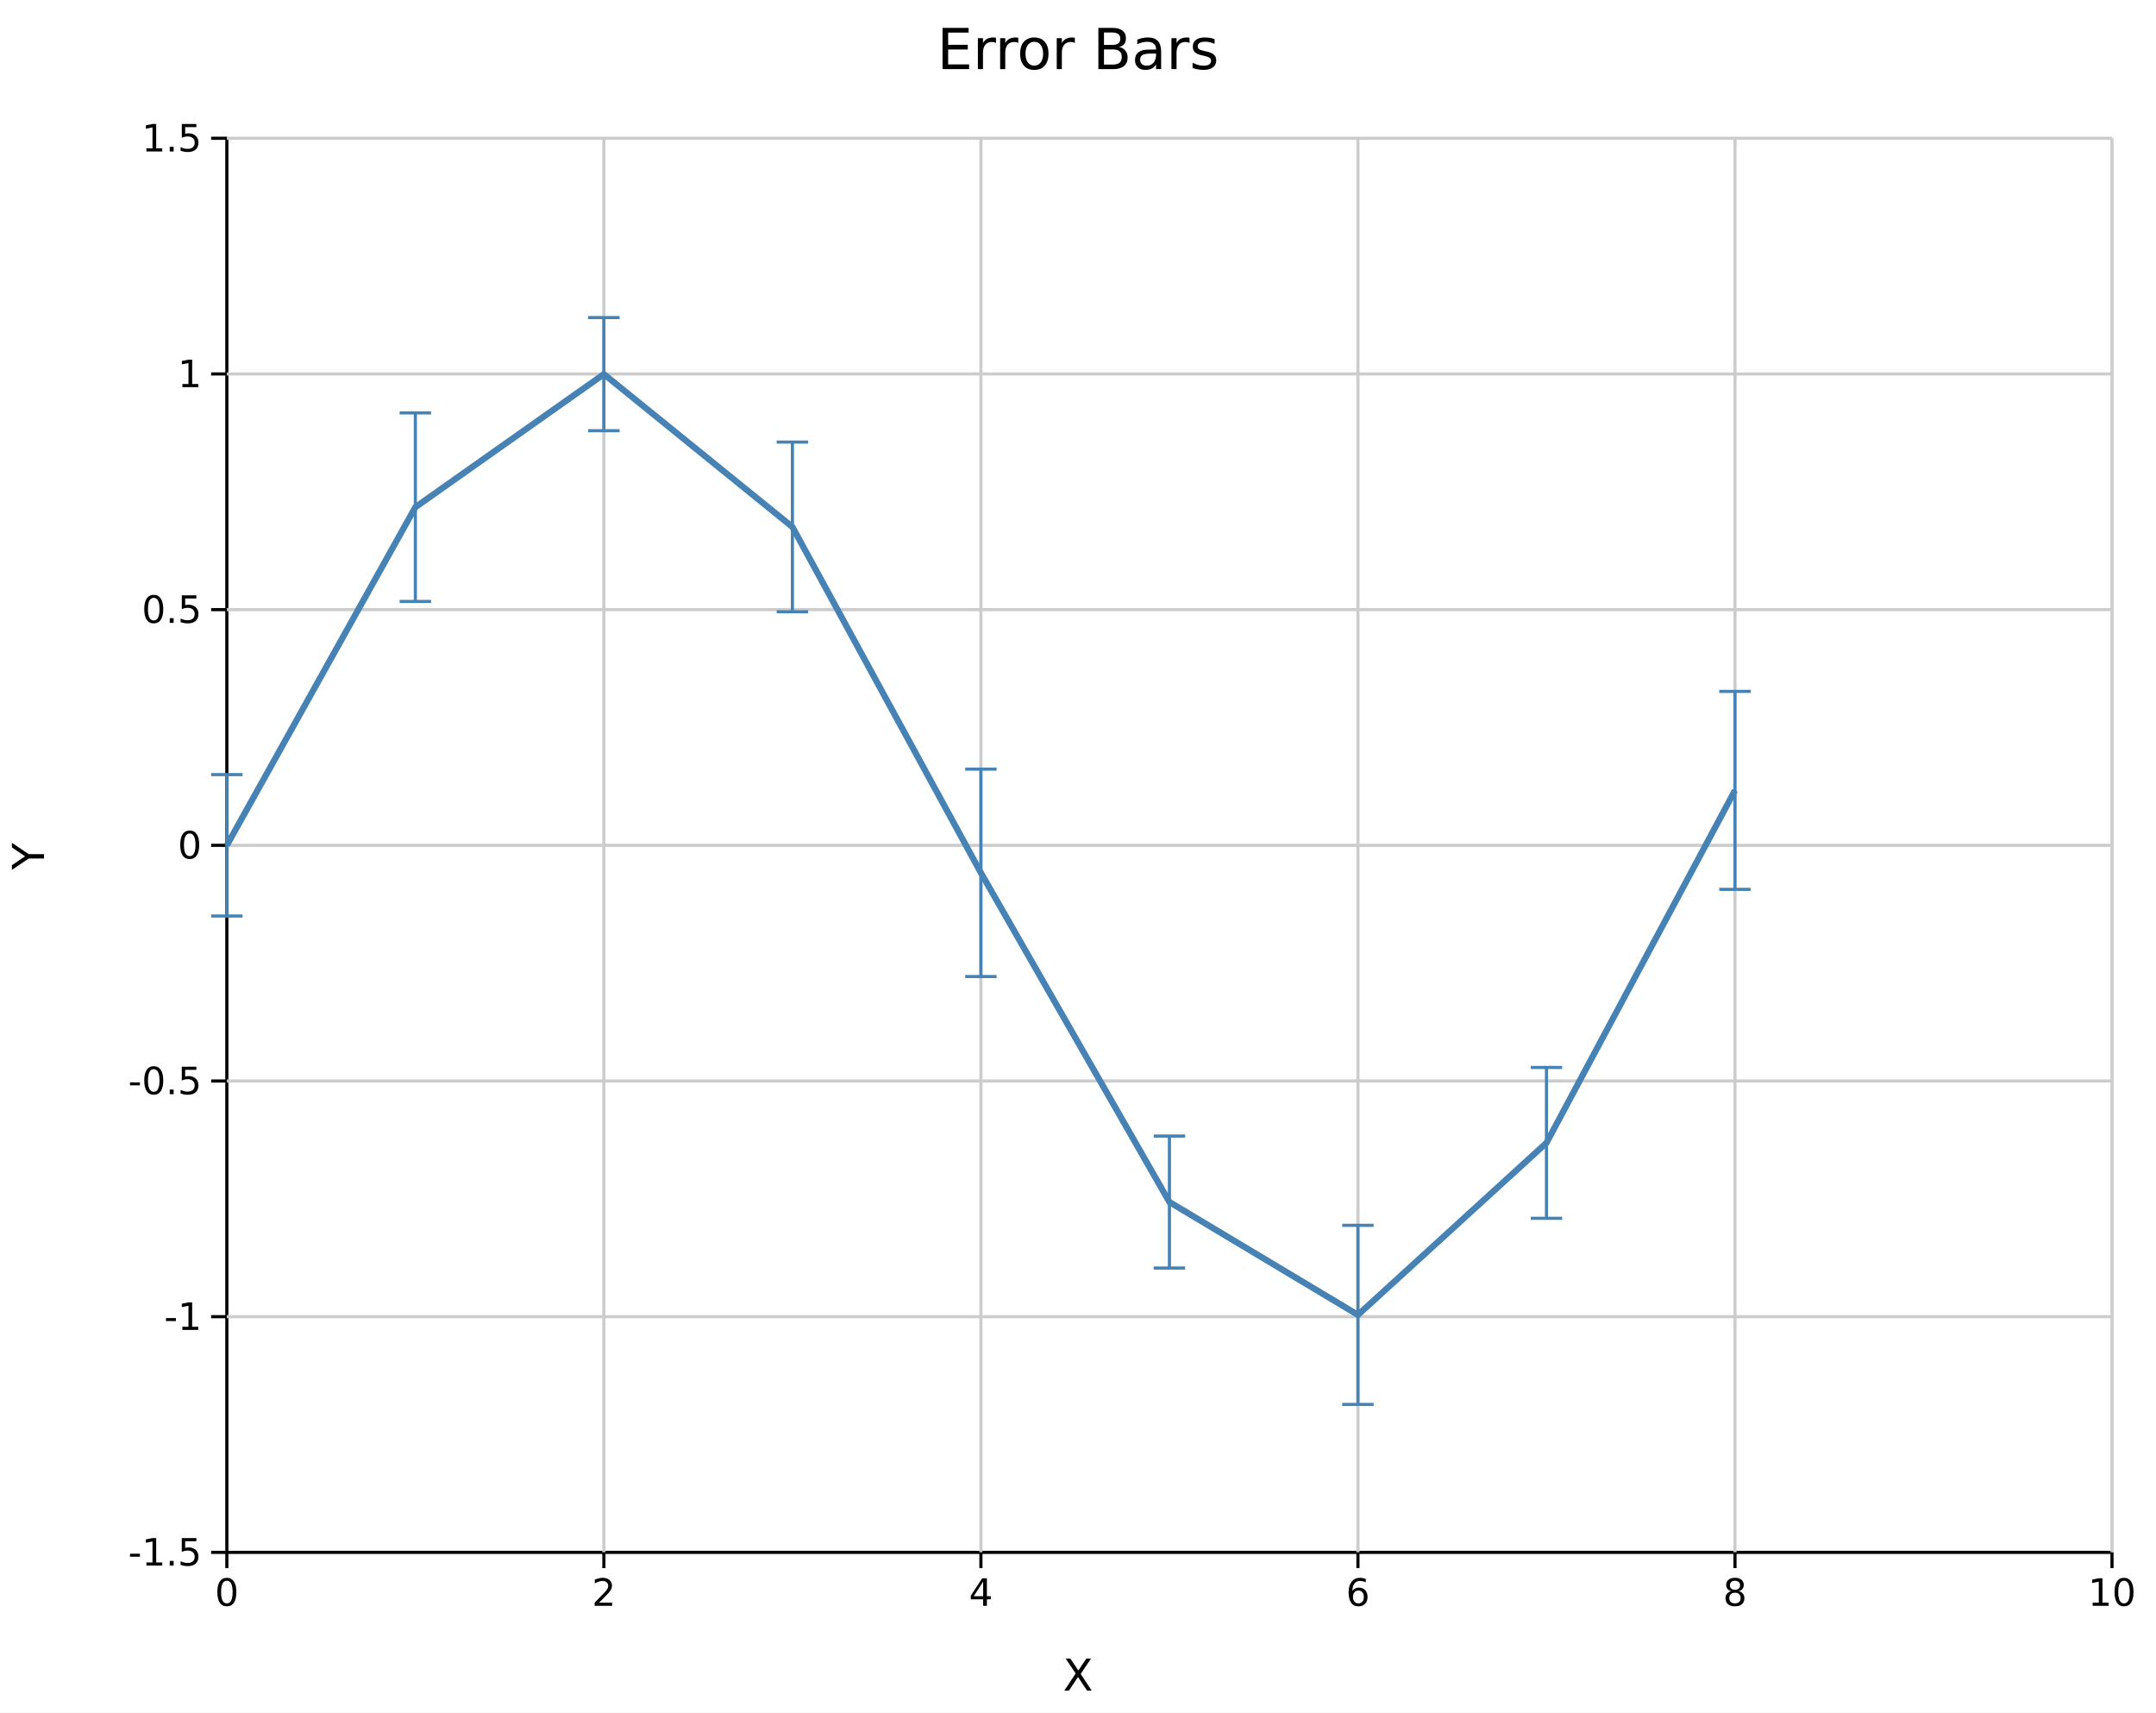
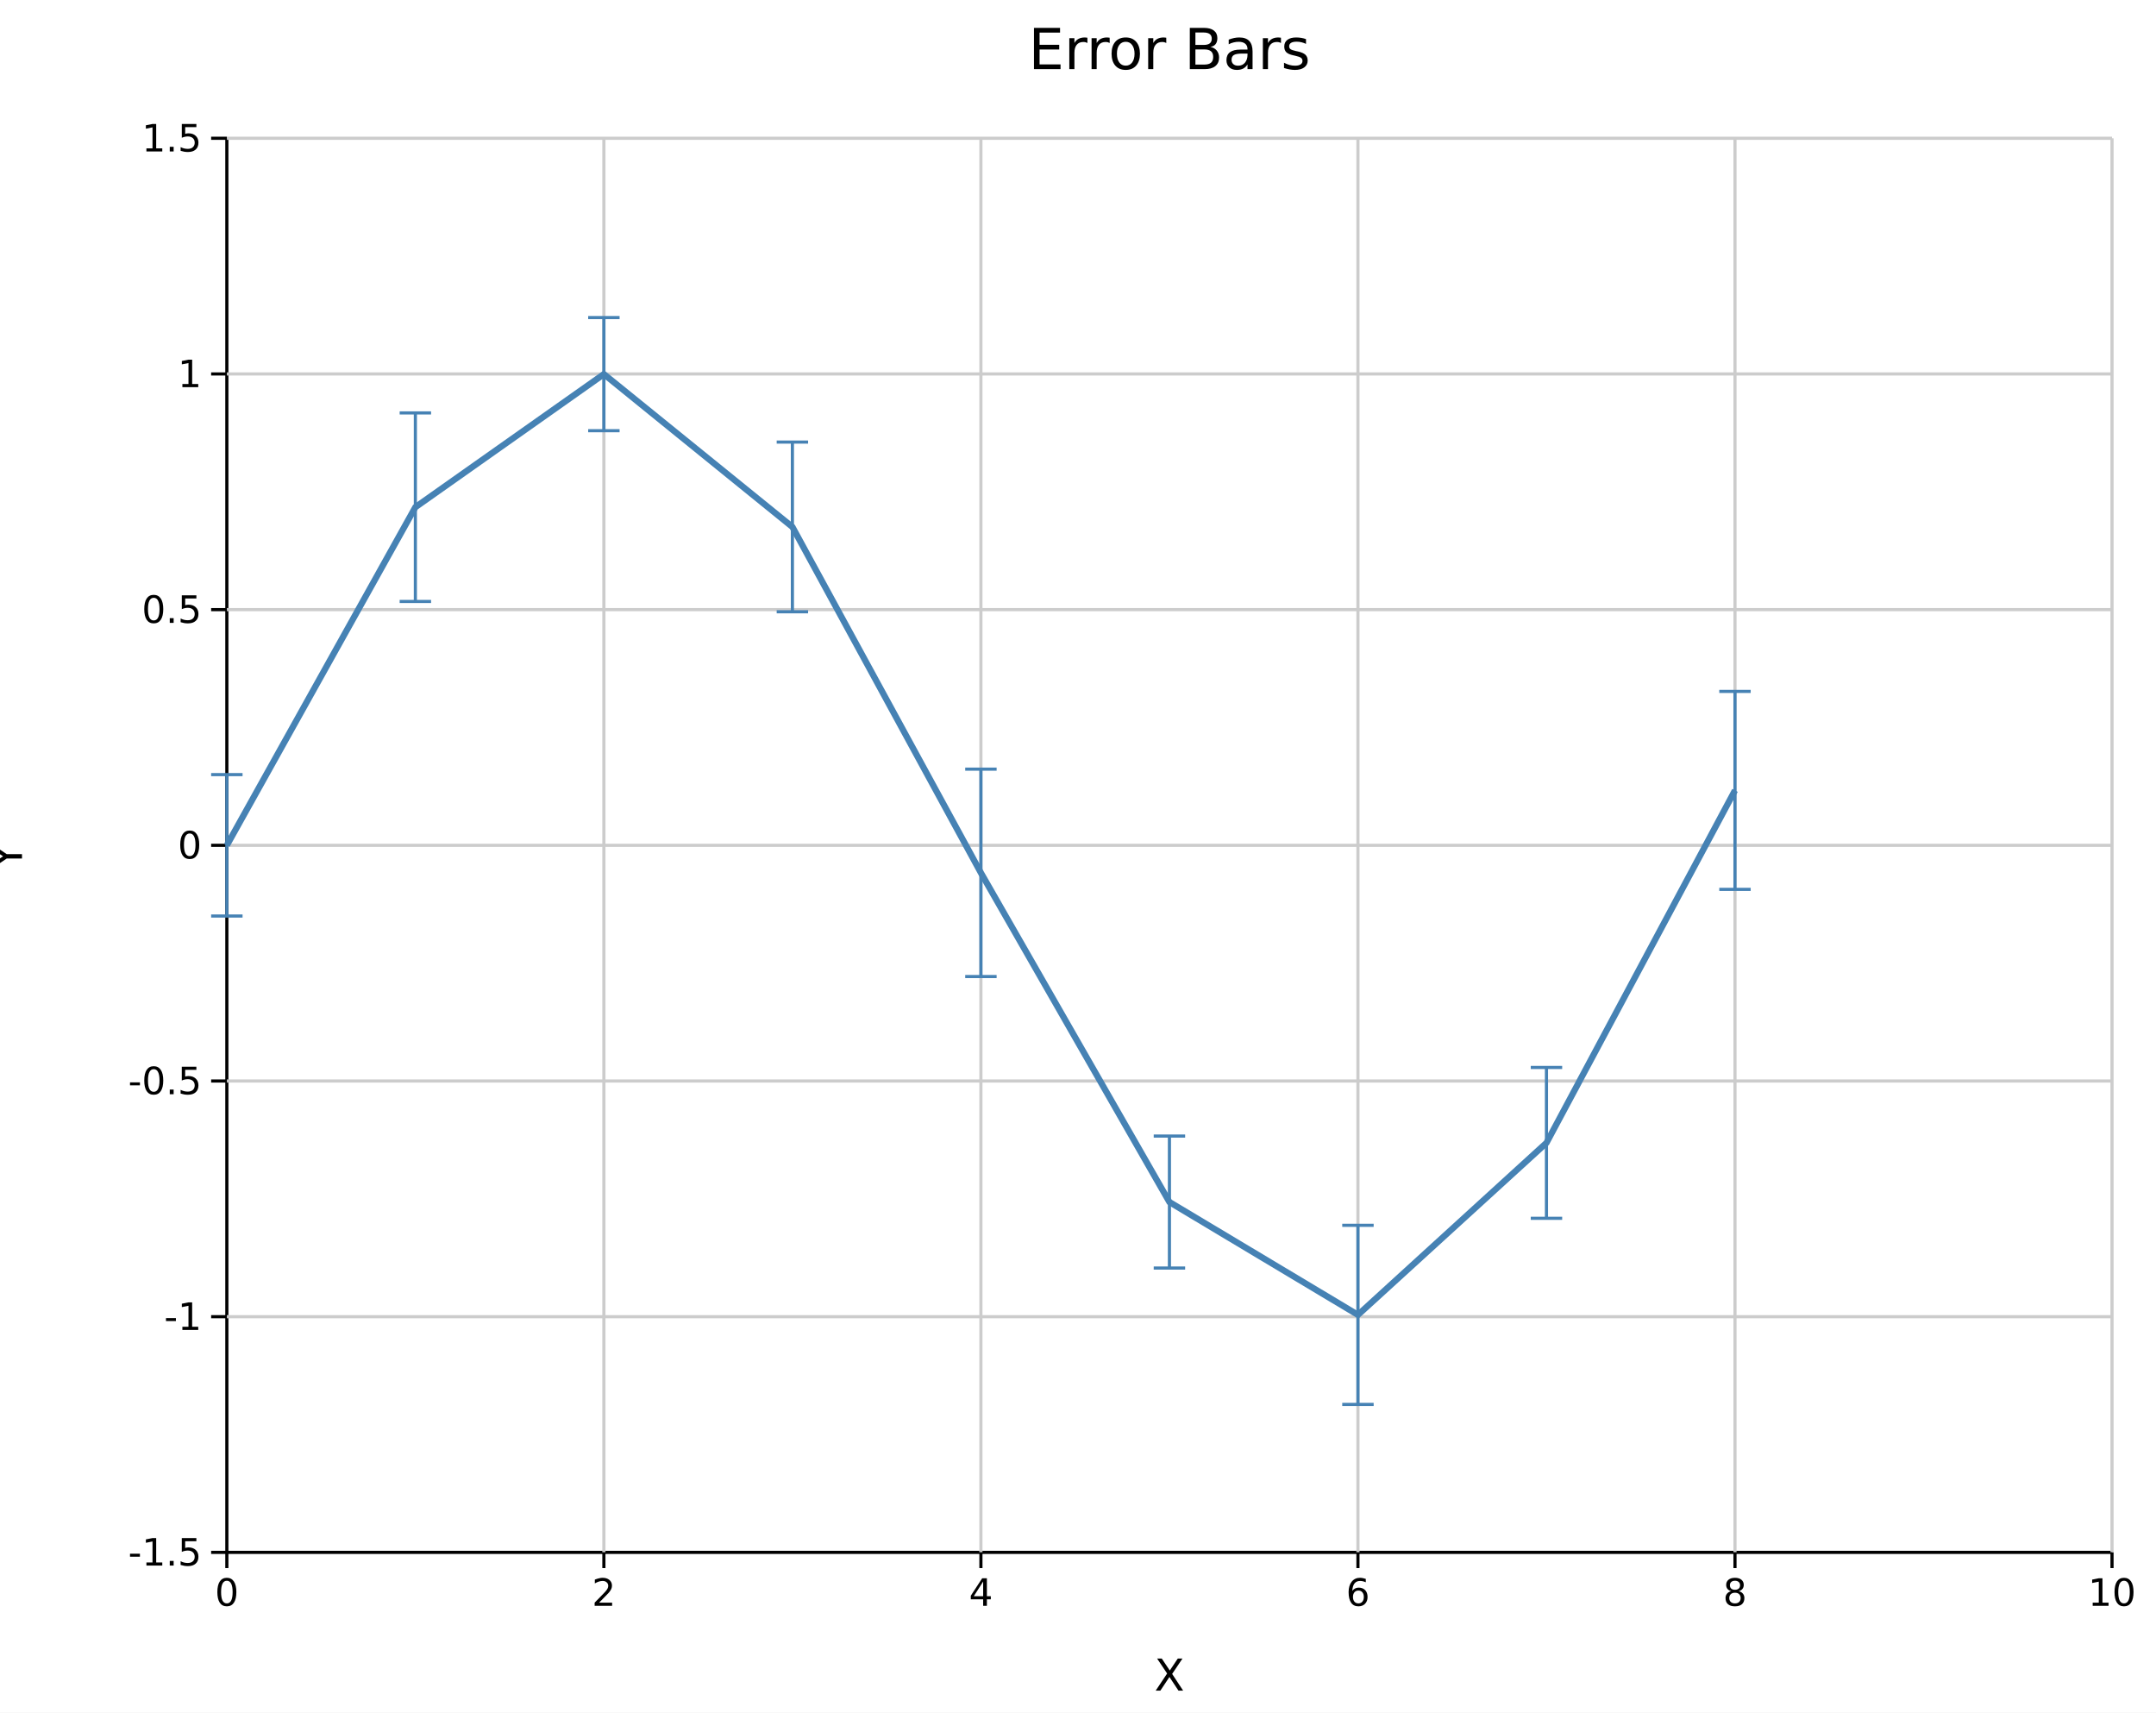
<svg xmlns="http://www.w3.org/2000/svg" width="686.2" height="545" font-family="DejaVu Sans, Liberation Sans, Arial, sans-serif" fill="black">
  <rect width="100%" height="100%" fill="white" />
-   <line x1="72.2" y1="494" x2="672.2" y2="494" stroke="black" stroke-width="1" />
-   <line x1="72.2" y1="44" x2="72.2" y2="494" stroke="black" stroke-width="1" />
-   <line x1="192.2" y1="44" x2="192.2" y2="494" stroke="#ccc" stroke-width="1" />
-   <line x1="312.2" y1="44" x2="312.2" y2="494" stroke="#ccc" stroke-width="1" />
-   <line x1="432.2" y1="44" x2="432.2" y2="494" stroke="#ccc" stroke-width="1" />
-   <line x1="552.2" y1="44" x2="552.2" y2="494" stroke="#ccc" stroke-width="1" />
-   <line x1="672.2" y1="44" x2="672.2" y2="494" stroke="#ccc" stroke-width="1" />
-   <line x1="72.2" y1="419" x2="672.2" y2="419" stroke="#ccc" stroke-width="1" />
-   <line x1="72.2" y1="344" x2="672.2" y2="344" stroke="#ccc" stroke-width="1" />
-   <line x1="72.2" y1="269" x2="672.2" y2="269" stroke="#ccc" stroke-width="1" />
-   <line x1="72.2" y1="194" x2="672.2" y2="194" stroke="#ccc" stroke-width="1" />
-   <line x1="72.2" y1="119" x2="672.2" y2="119" stroke="#ccc" stroke-width="1" />
-   <line x1="72.2" y1="44" x2="672.2" y2="44" stroke="#ccc" stroke-width="1" />
-   <line x1="72.2" y1="494" x2="72.2" y2="499" stroke="black" stroke-width="1" />
+   <line x1="72.2" y1="494" x2="672.2" y2="494" stroke="#000000" stroke-width="1" />
+   <line x1="72.2" y1="44" x2="72.2" y2="494" stroke="#000000" stroke-width="1" />
+   <line x1="192.2" y1="44" x2="192.2" y2="494" stroke="#cccccc" stroke-width="1" />
+   <line x1="312.2" y1="44" x2="312.2" y2="494" stroke="#cccccc" stroke-width="1" />
+   <line x1="432.2" y1="44" x2="432.2" y2="494" stroke="#cccccc" stroke-width="1" />
+   <line x1="552.2" y1="44" x2="552.2" y2="494" stroke="#cccccc" stroke-width="1" />
+   <line x1="672.2" y1="44" x2="672.2" y2="494" stroke="#cccccc" stroke-width="1" />
+   <line x1="72.2" y1="419" x2="672.2" y2="419" stroke="#cccccc" stroke-width="1" />
+   <line x1="72.2" y1="344" x2="672.2" y2="344" stroke="#cccccc" stroke-width="1" />
+   <line x1="72.2" y1="269" x2="672.2" y2="269" stroke="#cccccc" stroke-width="1" />
+   <line x1="72.2" y1="194" x2="672.2" y2="194" stroke="#cccccc" stroke-width="1" />
+   <line x1="72.2" y1="119" x2="672.2" y2="119" stroke="#cccccc" stroke-width="1" />
+   <line x1="72.2" y1="44" x2="672.2" y2="44" stroke="#cccccc" stroke-width="1" />
+   <line x1="72.2" y1="494" x2="72.2" y2="499" stroke="#000000" stroke-width="1" />
  <text x="72.2" y="511" font-size="12" text-anchor="middle">0</text>
-   <line x1="192.2" y1="494" x2="192.2" y2="499" stroke="black" stroke-width="1" />
+   <line x1="192.2" y1="494" x2="192.2" y2="499" stroke="#000000" stroke-width="1" />
  <text x="192.2" y="511" font-size="12" text-anchor="middle">2</text>
-   <line x1="312.2" y1="494" x2="312.2" y2="499" stroke="black" stroke-width="1" />
+   <line x1="312.2" y1="494" x2="312.2" y2="499" stroke="#000000" stroke-width="1" />
  <text x="312.2" y="511" font-size="12" text-anchor="middle">4</text>
-   <line x1="432.2" y1="494" x2="432.2" y2="499" stroke="black" stroke-width="1" />
+   <line x1="432.2" y1="494" x2="432.2" y2="499" stroke="#000000" stroke-width="1" />
  <text x="432.2" y="511" font-size="12" text-anchor="middle">6</text>
-   <line x1="552.2" y1="494" x2="552.2" y2="499" stroke="black" stroke-width="1" />
+   <line x1="552.2" y1="494" x2="552.2" y2="499" stroke="#000000" stroke-width="1" />
  <text x="552.2" y="511" font-size="12" text-anchor="middle">8</text>
-   <line x1="672.2" y1="494" x2="672.2" y2="499" stroke="black" stroke-width="1" />
+   <line x1="672.2" y1="494" x2="672.2" y2="499" stroke="#000000" stroke-width="1" />
  <text x="672.2" y="511" font-size="12" text-anchor="middle">10</text>
-   <line x1="67.2" y1="494" x2="72.2" y2="494" stroke="black" stroke-width="1" />
+   <line x1="67.2" y1="494" x2="72.2" y2="494" stroke="#000000" stroke-width="1" />
  <text x="64.2" y="498.2" font-size="12" text-anchor="end">-1.5</text>
-   <line x1="67.2" y1="419" x2="72.2" y2="419" stroke="black" stroke-width="1" />
+   <line x1="67.2" y1="419" x2="72.2" y2="419" stroke="#000000" stroke-width="1" />
  <text x="64.2" y="423.2" font-size="12" text-anchor="end">-1</text>
-   <line x1="67.2" y1="344" x2="72.2" y2="344" stroke="black" stroke-width="1" />
+   <line x1="67.2" y1="344" x2="72.2" y2="344" stroke="#000000" stroke-width="1" />
  <text x="64.2" y="348.2" font-size="12" text-anchor="end">-0.5</text>
-   <line x1="67.2" y1="269" x2="72.2" y2="269" stroke="black" stroke-width="1" />
+   <line x1="67.2" y1="269" x2="72.2" y2="269" stroke="#000000" stroke-width="1" />
  <text x="64.2" y="273.2" font-size="12" text-anchor="end">0</text>
-   <line x1="67.2" y1="194" x2="72.2" y2="194" stroke="black" stroke-width="1" />
+   <line x1="67.2" y1="194" x2="72.2" y2="194" stroke="#000000" stroke-width="1" />
  <text x="64.2" y="198.2" font-size="12" text-anchor="end">0.5</text>
-   <line x1="67.2" y1="119" x2="72.2" y2="119" stroke="black" stroke-width="1" />
+   <line x1="67.2" y1="119" x2="72.2" y2="119" stroke="#000000" stroke-width="1" />
  <text x="64.2" y="123.2" font-size="12" text-anchor="end">1</text>
-   <line x1="67.2" y1="44" x2="72.2" y2="44" stroke="black" stroke-width="1" />
+   <line x1="67.2" y1="44" x2="72.2" y2="44" stroke="#000000" stroke-width="1" />
  <text x="64.2" y="48.2" font-size="12" text-anchor="end">1.5</text>
-   <text x="343.1" y="538" font-size="14" text-anchor="middle">X</text>
-   <text x="14" y="272.5" font-size="14" text-anchor="middle" transform="rotate(-90,14,272.5)">Y</text>
-   <text x="343.1" y="22" font-size="18" text-anchor="middle">Error Bars</text>
-   <path d="M 72.2 269 L 132.2 161.397 L 192.2 119.064 L 252.2 167.681 L 312.2 277.756 L 372.2 382.52 L 432.2 418.425 L 492.2 363.69 L 552.2 251.518 " stroke="steelblue" stroke-width="2" fill="none" />
-   <line x1="72.2" y1="291.5" x2="72.2" y2="246.5" stroke="steelblue" stroke-width="1" />
-   <line x1="67.2" y1="291.5" x2="77.2" y2="291.5" stroke="steelblue" stroke-width="1" />
-   <line x1="67.2" y1="246.5" x2="77.2" y2="246.5" stroke="steelblue" stroke-width="1" />
-   <line x1="132.2" y1="191.397" x2="132.2" y2="131.397" stroke="steelblue" stroke-width="1" />
-   <line x1="127.2" y1="191.397" x2="137.2" y2="191.397" stroke="steelblue" stroke-width="1" />
-   <line x1="127.2" y1="131.397" x2="137.2" y2="131.397" stroke="steelblue" stroke-width="1" />
-   <line x1="192.2" y1="137.064" x2="192.2" y2="101.064" stroke="steelblue" stroke-width="1" />
-   <line x1="187.2" y1="137.064" x2="197.2" y2="137.064" stroke="steelblue" stroke-width="1" />
-   <line x1="187.2" y1="101.064" x2="197.2" y2="101.064" stroke="steelblue" stroke-width="1" />
-   <line x1="252.2" y1="194.681" x2="252.2" y2="140.681" stroke="steelblue" stroke-width="1" />
-   <line x1="247.2" y1="194.681" x2="257.2" y2="194.681" stroke="steelblue" stroke-width="1" />
-   <line x1="247.2" y1="140.681" x2="257.2" y2="140.681" stroke="steelblue" stroke-width="1" />
-   <line x1="312.2" y1="310.756" x2="312.2" y2="244.756" stroke="steelblue" stroke-width="1" />
-   <line x1="307.2" y1="310.756" x2="317.2" y2="310.756" stroke="steelblue" stroke-width="1" />
-   <line x1="307.2" y1="244.756" x2="317.2" y2="244.756" stroke="steelblue" stroke-width="1" />
-   <line x1="372.2" y1="403.52" x2="372.2" y2="361.52" stroke="steelblue" stroke-width="1" />
-   <line x1="367.2" y1="403.52" x2="377.2" y2="403.52" stroke="steelblue" stroke-width="1" />
-   <line x1="367.2" y1="361.52" x2="377.2" y2="361.52" stroke="steelblue" stroke-width="1" />
-   <line x1="432.2" y1="446.925" x2="432.2" y2="389.925" stroke="steelblue" stroke-width="1" />
-   <line x1="427.2" y1="446.925" x2="437.2" y2="446.925" stroke="steelblue" stroke-width="1" />
-   <line x1="427.2" y1="389.925" x2="437.2" y2="389.925" stroke="steelblue" stroke-width="1" />
-   <line x1="492.2" y1="387.69" x2="492.2" y2="339.69" stroke="steelblue" stroke-width="1" />
-   <line x1="487.2" y1="387.69" x2="497.2" y2="387.69" stroke="steelblue" stroke-width="1" />
-   <line x1="487.2" y1="339.69" x2="497.2" y2="339.69" stroke="steelblue" stroke-width="1" />
-   <line x1="552.2" y1="283.018" x2="552.2" y2="220.018" stroke="steelblue" stroke-width="1" />
-   <line x1="547.2" y1="283.018" x2="557.2" y2="283.018" stroke="steelblue" stroke-width="1" />
-   <line x1="547.2" y1="220.018" x2="557.2" y2="220.018" stroke="steelblue" stroke-width="1" />
+   <text x="372.2" y="538" font-size="14" text-anchor="middle">X</text>
+   <text x="7" y="272.5" font-size="14" text-anchor="middle" transform="rotate(-90,7,272.5)">Y</text>
+   <text x="372.2" y="22" font-size="18" text-anchor="middle">Error Bars</text>
+   <path d="M 72.2 269.0 L 132.2 161.4 L 192.2 119.06 L 252.2 167.68 L 312.2 277.76 L 372.2 382.52 L 432.2 418.42 L 492.2 363.69 L 552.2 251.52 " stroke="#4682b4" stroke-width="2" fill="none" />
+   <line x1="72.2" y1="291.5" x2="72.2" y2="246.5" stroke="#4682b4" stroke-width="1" />
+   <line x1="67.2" y1="291.5" x2="77.2" y2="291.5" stroke="#4682b4" stroke-width="1" />
+   <line x1="67.2" y1="246.5" x2="77.2" y2="246.5" stroke="#4682b4" stroke-width="1" />
+   <line x1="132.2" y1="191.4" x2="132.2" y2="131.4" stroke="#4682b4" stroke-width="1" />
+   <line x1="127.2" y1="191.4" x2="137.2" y2="191.4" stroke="#4682b4" stroke-width="1" />
+   <line x1="127.2" y1="131.4" x2="137.2" y2="131.4" stroke="#4682b4" stroke-width="1" />
+   <line x1="192.2" y1="137.06" x2="192.2" y2="101.06" stroke="#4682b4" stroke-width="1" />
+   <line x1="187.2" y1="137.06" x2="197.2" y2="137.06" stroke="#4682b4" stroke-width="1" />
+   <line x1="187.2" y1="101.06" x2="197.2" y2="101.06" stroke="#4682b4" stroke-width="1" />
+   <line x1="252.2" y1="194.68" x2="252.2" y2="140.68" stroke="#4682b4" stroke-width="1" />
+   <line x1="247.2" y1="194.68" x2="257.2" y2="194.68" stroke="#4682b4" stroke-width="1" />
+   <line x1="247.2" y1="140.68" x2="257.2" y2="140.68" stroke="#4682b4" stroke-width="1" />
+   <line x1="312.2" y1="310.76" x2="312.2" y2="244.76" stroke="#4682b4" stroke-width="1" />
+   <line x1="307.2" y1="310.76" x2="317.2" y2="310.76" stroke="#4682b4" stroke-width="1" />
+   <line x1="307.2" y1="244.76" x2="317.2" y2="244.76" stroke="#4682b4" stroke-width="1" />
+   <line x1="372.2" y1="403.52" x2="372.2" y2="361.52" stroke="#4682b4" stroke-width="1" />
+   <line x1="367.2" y1="403.52" x2="377.2" y2="403.52" stroke="#4682b4" stroke-width="1" />
+   <line x1="367.2" y1="361.52" x2="377.2" y2="361.52" stroke="#4682b4" stroke-width="1" />
+   <line x1="432.2" y1="446.92" x2="432.2" y2="389.92" stroke="#4682b4" stroke-width="1" />
+   <line x1="427.2" y1="446.92" x2="437.2" y2="446.92" stroke="#4682b4" stroke-width="1" />
+   <line x1="427.2" y1="389.92" x2="437.2" y2="389.92" stroke="#4682b4" stroke-width="1" />
+   <line x1="492.2" y1="387.69" x2="492.2" y2="339.69" stroke="#4682b4" stroke-width="1" />
+   <line x1="487.2" y1="387.69" x2="497.2" y2="387.69" stroke="#4682b4" stroke-width="1" />
+   <line x1="487.2" y1="339.69" x2="497.2" y2="339.69" stroke="#4682b4" stroke-width="1" />
+   <line x1="552.2" y1="283.02" x2="552.2" y2="220.02" stroke="#4682b4" stroke-width="1" />
+   <line x1="547.2" y1="283.02" x2="557.2" y2="283.02" stroke="#4682b4" stroke-width="1" />
+   <line x1="547.2" y1="220.02" x2="557.2" y2="220.02" stroke="#4682b4" stroke-width="1" />
</svg>
